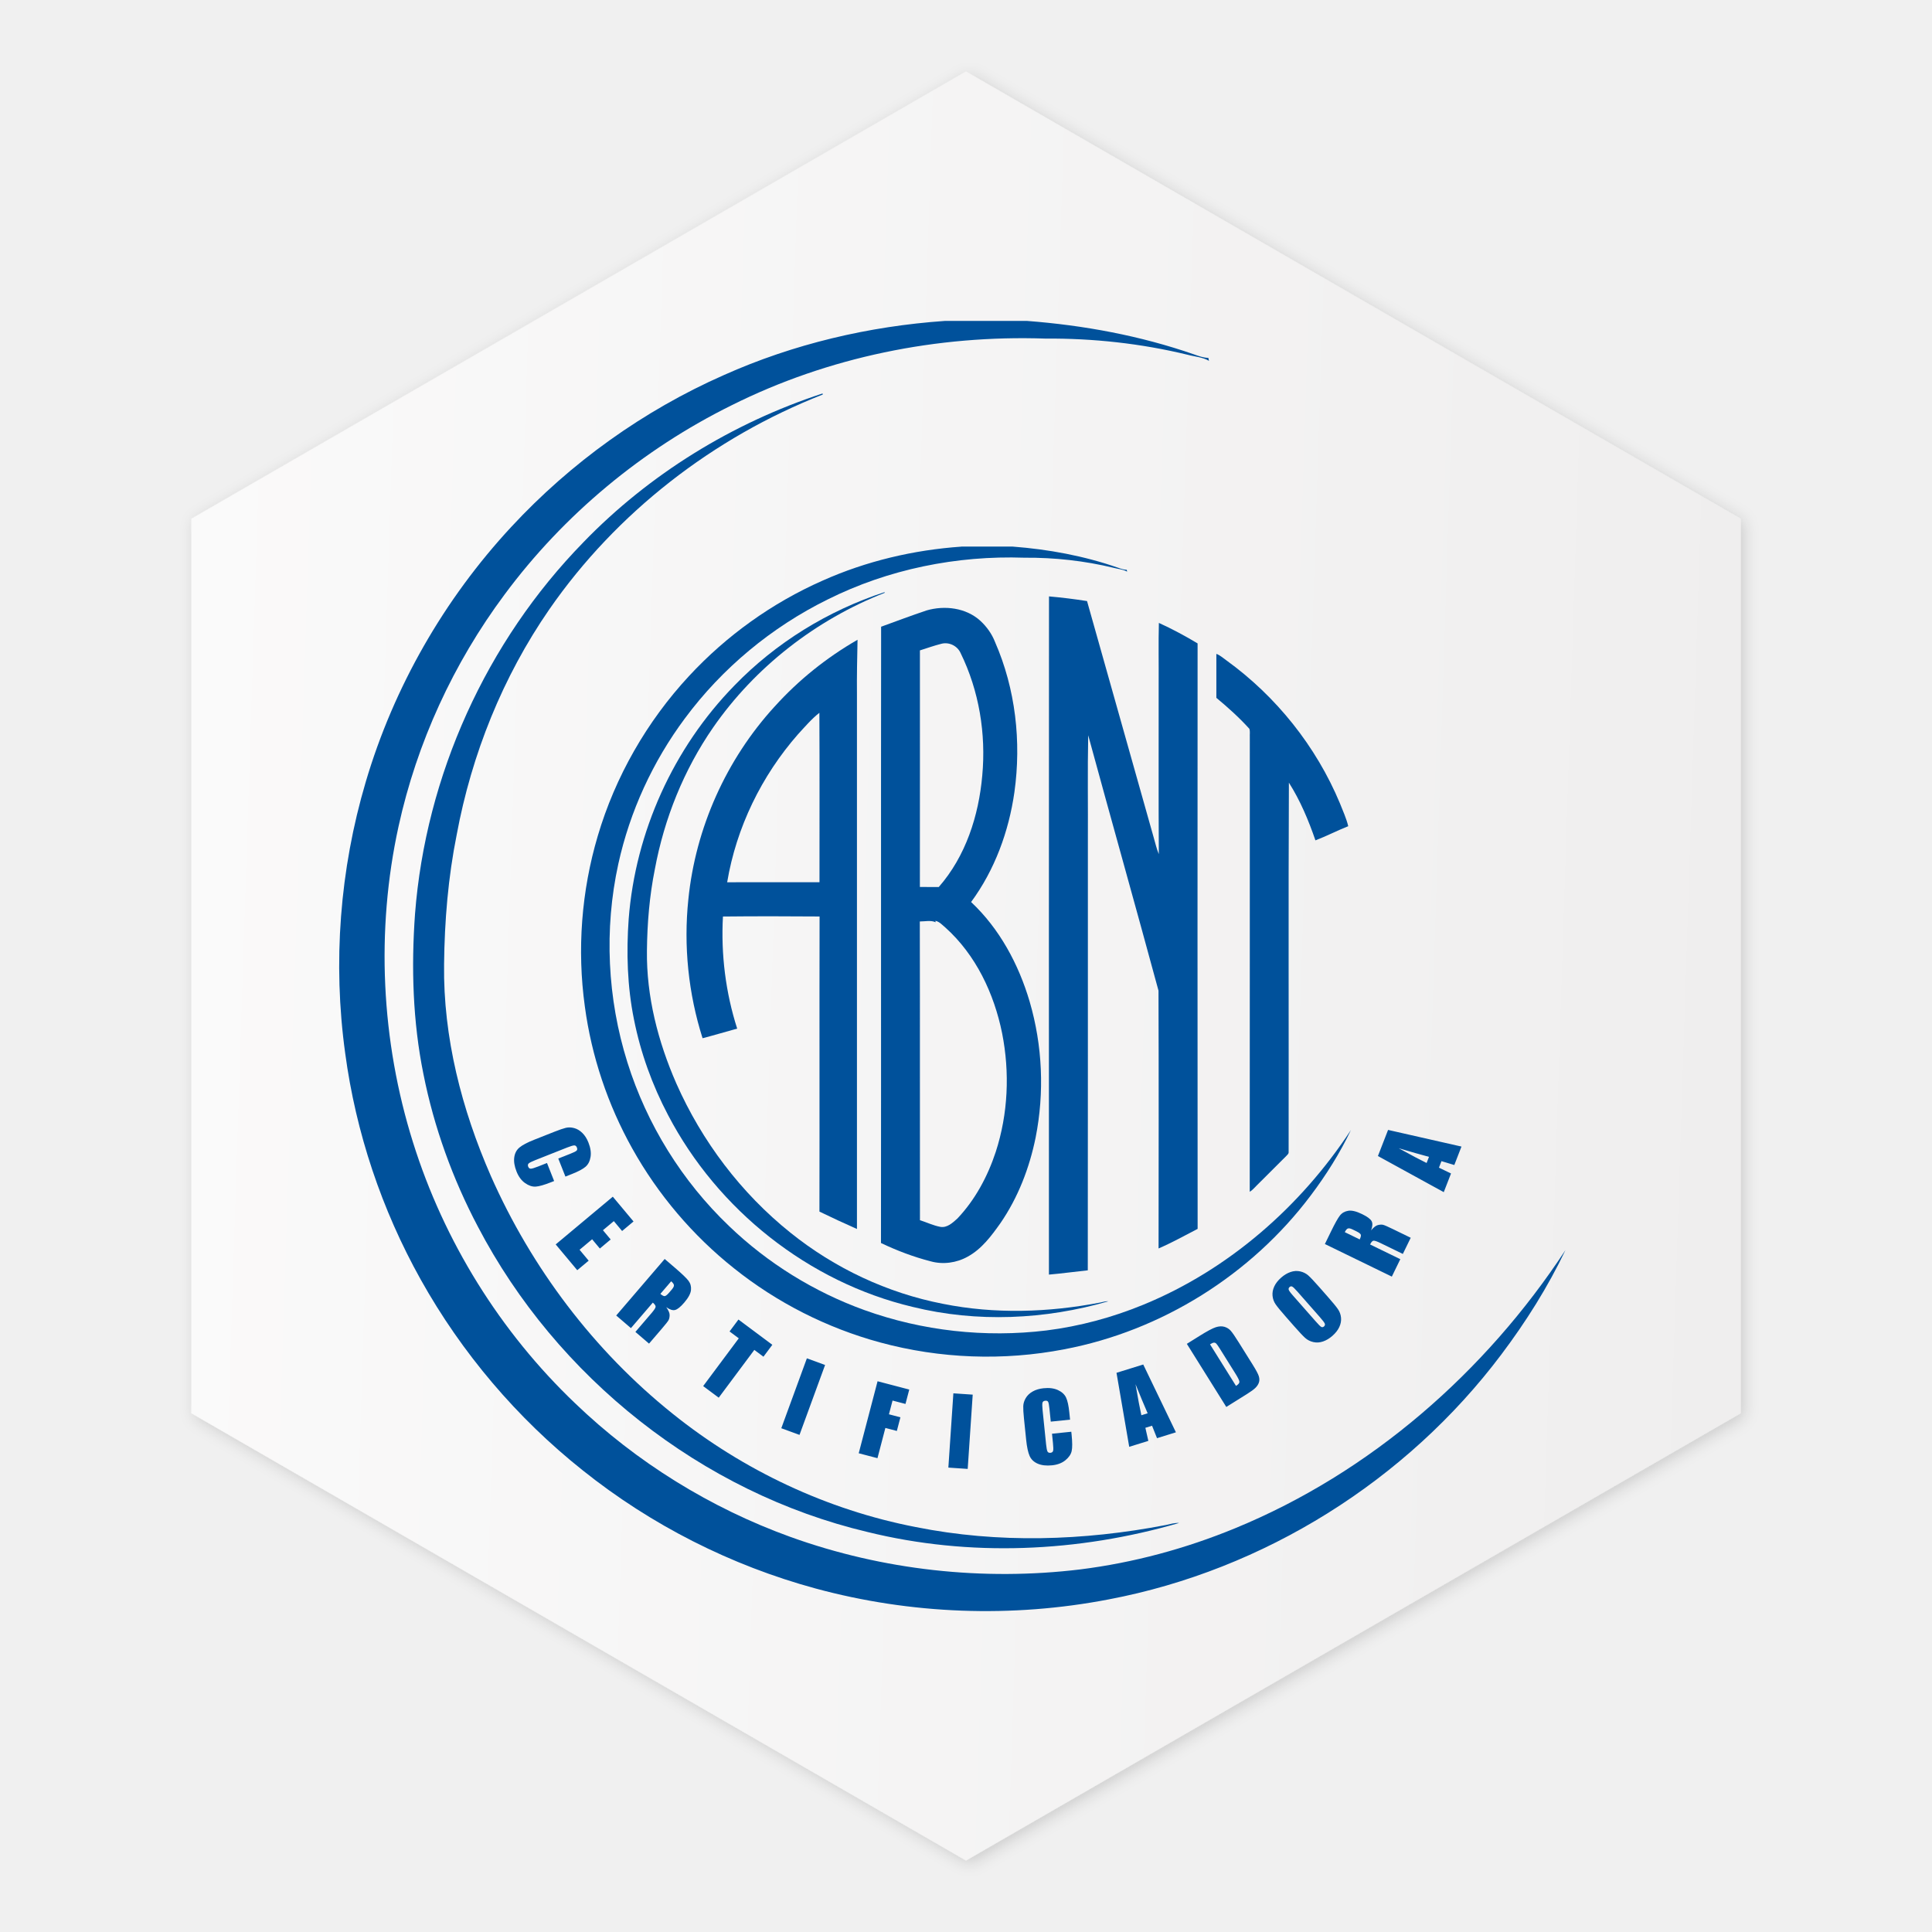
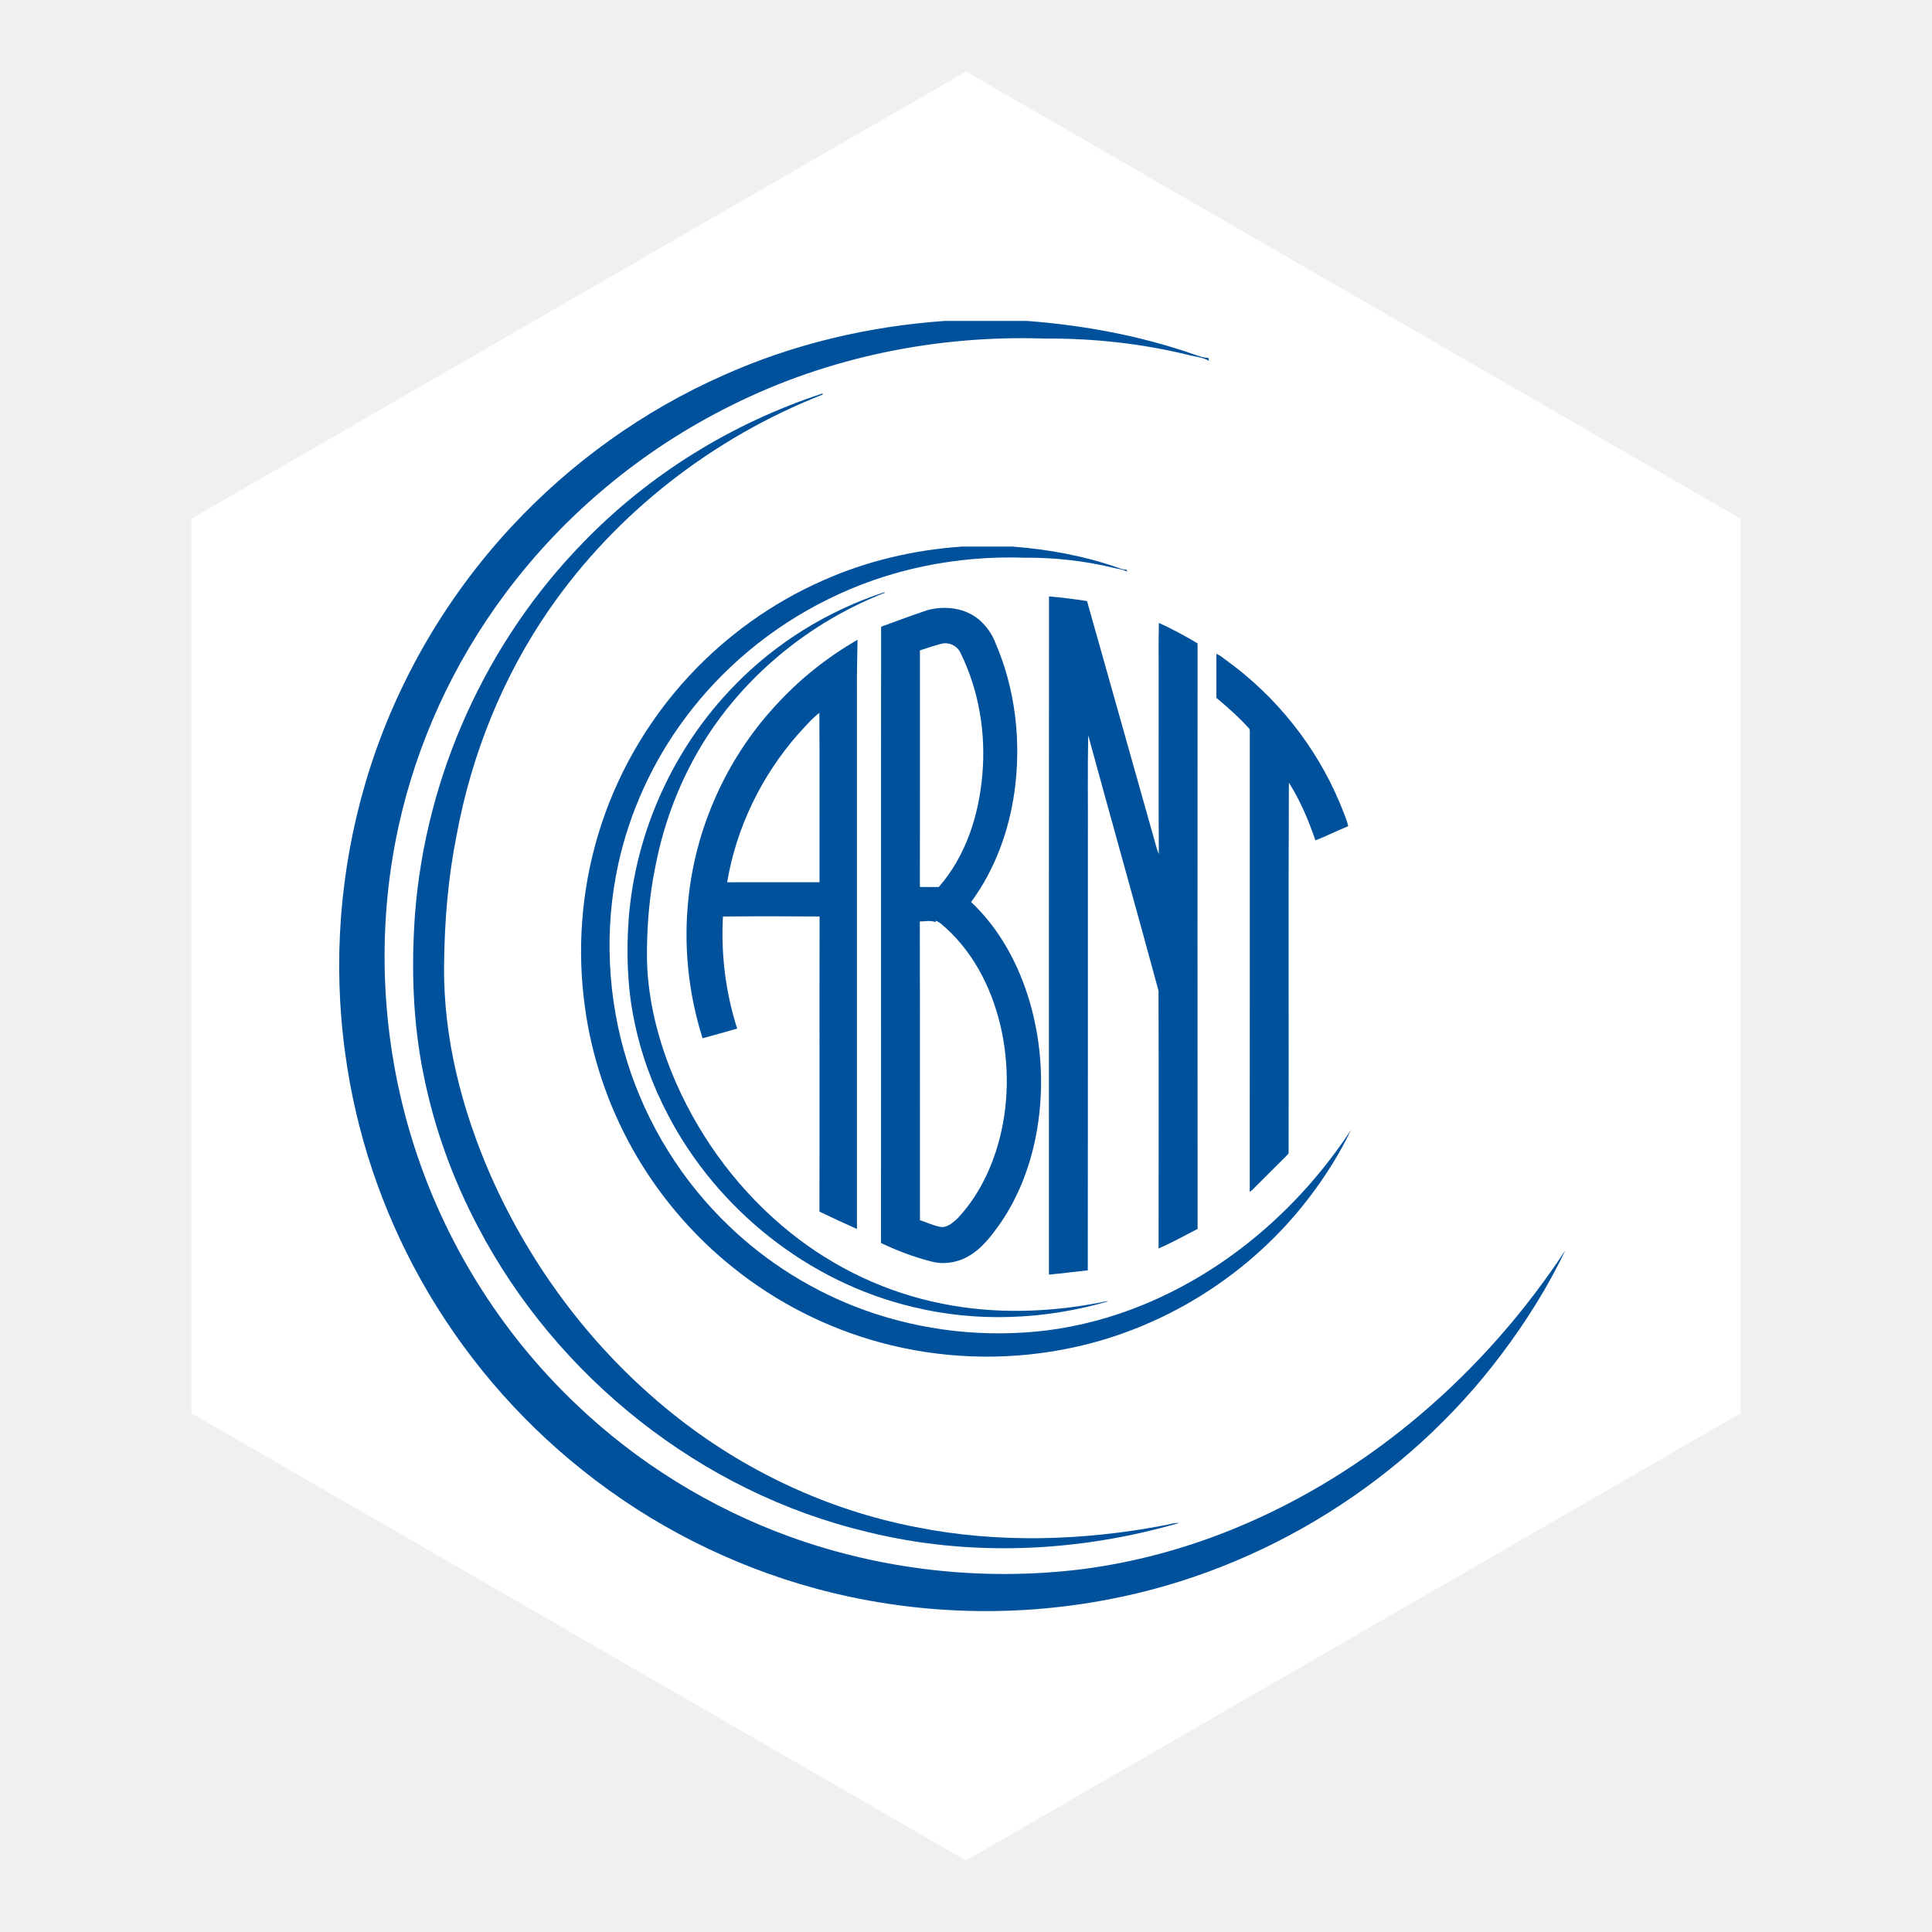
<svg xmlns="http://www.w3.org/2000/svg" id="Camada_1" data-name="Camada 1" viewBox="0 0 1080 1080">
-   <defs>
-     <style>
-       .cls-1 {
-         fill: #00519b;
-       }
- 
-       .cls-2 {
-         fill: url(#linear-gradient);
-         filter: url(#drop-shadow-1);
-       }
-     </style>
-     <linearGradient id="linear-gradient" x1="-4698.22" y1="3830.4" x2="-4754.09" y2="5562.28" gradientTransform="translate(5292.08 5267.96) rotate(90)" gradientUnits="userSpaceOnUse">
-       <stop offset="0" stop-color="#e8e7e7" />
-       <stop offset=".36" stop-color="#f1f0f0" />
-       <stop offset="1" stop-color="#fff" />
-     </linearGradient>
-     <filter id="drop-shadow-1" x="96.42" y="29.46" width="891.12" height="1025.04" filterUnits="userSpaceOnUse">
-       <feOffset dx="1.91" dy="1.91" />
-       <feGaussianBlur result="blur" stdDeviation="4.1" />
-       <feFlood flood-color="#000" flood-opacity=".15" />
-       <feComposite in2="blur" operator="in" />
-       <feComposite in="SourceGraphic" />
-     </filter>
-   </defs>
-   <polygon class="cls-2" points="973.01 790 973.01 290 540 40 106.99 290 106.99 790 540 1040 973.01 790" />
+   <polygon fill="#ffffff" points="973.01 790 973.01 290 540 40 106.99 290 106.99 790 540 1040 973.01 790" />
  <g>
-     <path class="cls-1" d="M537.38,305.55h28.77c19.96,1.52,39.83,5.18,58.76,11.78,1.6.56,3.21,1.16,4.94,1.19.07.35.15.69.23,1.04-2.3-1.33-5-1.45-7.51-2.13-16.33-3.96-33.14-5.8-49.94-5.67-37.85-1.3-76.12,6.42-110.05,23.39-31.32,15.46-58.94,38.39-79.74,66.46-17.94,24.1-30.76,52-37.2,81.35-8.01,36.57-6.13,75.21,5.08,110.91,10.85,34.66,30.6,66.5,56.9,91.57,21.55,20.71,47.52,36.77,75.63,46.92,32.37,11.65,67.5,15.52,101.65,11.38,18.67-2.34,36.98-7.29,54.37-14.45,47.53-19.54,87.83-54.82,115.92-97.62-6.18,12.97-13.87,25.19-22.52,36.66-33.28,44.27-83.3,75.6-137.74,85.93-34,6.57-69.49,5.26-102.91-3.82-29.68-8.06-57.68-22.24-81.7-41.44-23.08-18.34-42.51-41.24-56.88-66.98-13.69-24.5-22.78-51.59-26.51-79.41-4.39-31.79-1.9-64.5,7.21-95.26,9.81-33.23,27.48-64.07,51.04-89.46,20.93-22.58,46.46-40.88,74.63-53.31,24.45-10.93,50.89-17.15,77.57-19.01h0Z" />
-     <path class="cls-1" d="M410.53,383.22c23.16-23.92,52.31-41.86,83.94-52.21l.08.37c-38.39,15.05-72.45,41.44-95.97,75.39-16.34,23.64-27.27,50.87-32.51,79.1-3.01,14.97-4.27,30.26-4.43,45.52-.33,25.6,6.2,50.9,16.42,74.25,14.29,32.32,36.2,61.34,63.8,83.44,24.7,19.85,54.2,33.76,85.33,39.78,28.91,5.8,58.89,4.83,87.77-.72,1.53-.32,3.06-.82,4.66-.72-35.42,10.29-73.53,12.01-109.43,3.15-58.21-13.8-109.07-54.29-136.71-107.19-8.86-16.8-15.38-34.85-19.08-53.48-3.75-18.47-4.31-37.47-2.96-56.22,3.75-48.59,25.02-95.61,59.1-130.46h0Z" />
-     <path class="cls-1" d="M586.39,333.39c7.11.63,14.21,1.5,21.27,2.61,12.43,44.05,24.83,88.11,37.26,132.16.93,3.11,1.59,6.31,2.87,9.31-.22-31.87-.03-63.75-.09-95.63.08-11.21-.17-22.43.12-33.63,7.43,3.38,14.64,7.25,21.64,11.46-.03,109.09-.08,218.19.02,327.28-7.21,3.75-14.38,7.71-21.83,10.95.05-48.03.12-96.08-.04-144.11-12.91-47.63-26.31-95.15-39.3-142.78-.41,19.82-.07,39.65-.18,59.47-.03,79.88.06,159.77-.05,239.64-7.25.75-14.46,1.77-21.72,2.39,0-126.38-.06-252.76.04-379.13h0Z" />
-     <path class="cls-1" d="M514.18,515.12h0c.15,55.66-.02,111.33.08,166.99,3.78,1.18,7.4,2.95,11.32,3.7,3.86.71,6.93-2.27,9.57-4.61,9.97-10.51,16.96-23.56,21.47-37.26,6.94-21.32,7.91-44.4,3.57-66.36-4.48-22.15-14.68-43.79-31.69-59.05-1.73-1.44-3.3-3.3-5.61-3.79l.15.82c-2.62-1.27-5.96-.45-8.85-.45M514.24,363.56h0c0,44.08.03,88.17-.02,132.25,3.51.08,7.03,0,10.54.05,15.07-17.16,22.36-39.89,24.33-62.33,2.16-23.34-1.76-47.34-12.09-68.43-1.78-4.05-6.45-6.35-10.74-5.23-4.06,1.03-8.02,2.43-12.01,3.7h0ZM517.86,341.26c10.17-2.97,22.15-1.56,30.18,5.79,3.55,3.28,6.44,7.31,8.19,11.84,11.47,26.21,14.78,55.68,10.83,83.94-3.13,21.97-11,43.47-24.21,61.41,15.93,14.94,26.58,34.82,32.72,55.62,7.2,24.56,8.33,50.88,3.36,75.99-3.45,17.01-9.82,33.57-19.69,47.91-5.05,7.11-10.47,14.46-18.29,18.71-6.25,3.51-13.88,4.55-20.8,2.59-9.53-2.45-18.8-5.98-27.68-10.21.12-114.84-.05-229.67.08-344.51,8.42-3.05,16.8-6.22,25.3-9.06Z" />
-     <path class="cls-1" d="M446.15,410.39h0c-20.44,23.27-34.55,52.21-39.66,82.8,17.2-.06,34.41,0,51.61-.02-.02-31.57.1-63.14-.06-94.71-4.43,3.47-8.09,7.82-11.89,11.94M433.03,394.97c13.33-14.79,29.08-27.42,46.34-37.33-.21,10.13-.43,20.26-.33,30.39,0,99.66-.02,199.32,0,298.98-7.05-3.11-14.04-6.37-20.97-9.72.12-54.99-.05-109.98.08-164.97-18-.14-36.02-.17-54.02.02-1.16,21.15,1.49,42.48,7.96,62.66-6.46,1.76-12.87,3.7-19.35,5.37-7.93-24.96-10.68-51.54-7.95-77.59,4-39.88,21.18-78.26,48.24-107.82h0Z" />
-     <path class="cls-1" d="M679.96,365.53c2.11.75,3.74,2.33,5.55,3.58,27.93,20.18,50.22,48.11,63.5,79.91,1.65,4.24,3.61,8.39,4.66,12.83-6.18,2.46-12.12,5.53-18.33,7.92-3.86-11.19-8.47-22.25-14.84-32.26-.32,68.8-.03,137.62-.15,206.43.15,1.03-.79,1.64-1.36,2.31-5.55,5.48-11.03,11.02-16.56,16.52-1.23,1.19-2.32,2.57-3.82,3.45.08-84.75,0-169.51.04-254.26-.08-1.52.24-3.11-.25-4.56-5.66-6.27-11.96-11.92-18.45-17.31.02-8.19,0-16.37,0-24.56h0Z" />
-     <path class="cls-1" d="M528.18,179.39h45.83c31.8,2.42,63.43,8.25,93.59,18.76,2.54.9,5.12,1.85,7.87,1.9.11.55.23,1.11.37,1.66-3.66-2.12-7.97-2.31-11.96-3.4-26.01-6.31-52.79-9.23-79.54-9.04-60.29-2.07-121.24,10.23-175.29,37.25-49.88,24.63-93.88,61.15-127.01,105.85-28.58,38.39-49,82.83-59.25,129.58-12.76,58.25-9.76,119.8,8.09,176.66,17.29,55.21,48.74,105.92,90.63,145.85,34.33,32.99,75.69,58.56,120.46,74.73,51.56,18.55,107.52,24.71,161.9,18.12,29.73-3.73,58.9-11.61,86.6-23.02,75.71-31.12,139.89-87.31,184.63-155.48-9.85,20.66-22.1,40.12-35.87,58.39-53.01,70.52-132.69,120.41-219.4,136.86-54.15,10.46-110.67,8.37-163.91-6.08-47.28-12.84-91.87-35.43-130.13-66.01-36.76-29.22-67.71-65.69-90.6-106.68-21.8-39.03-36.28-82.17-42.22-126.49-7-50.63-3.03-102.73,11.49-151.73,15.63-52.92,43.77-102.04,81.3-142.48,33.33-35.96,74-65.12,118.88-84.92,38.94-17.41,81.05-27.31,123.55-30.27h0Z" />
-     <path class="cls-1" d="M326.13,303.11c36.89-38.11,83.32-66.67,133.69-83.16l.12.59c-61.15,23.98-115.4,66-152.86,120.08-26.03,37.65-43.44,81.03-51.78,125.98-4.79,23.84-6.8,48.2-7.06,72.51-.53,40.77,9.87,81.07,26.15,118.26,22.76,51.48,57.65,97.7,101.63,132.91,39.35,31.61,86.33,53.77,135.92,63.36,46.05,9.24,93.81,7.7,139.79-1.15,2.44-.52,4.87-1.3,7.42-1.14-56.41,16.39-117.12,19.13-174.29,5.02-92.71-21.98-173.73-86.46-217.75-170.73-14.11-26.75-24.49-55.5-30.4-85.18-5.97-29.42-6.86-59.68-4.71-89.55,5.98-77.39,39.85-152.29,94.14-207.79h0Z" />
-     <path class="cls-1" d="M798.81,646.69c-4.58-1.23-10.22-2.84-16.93-4.82,7.07,3.89,12.26,6.64,15.6,8.25l1.33-3.42ZM775.94,631.63l41.03,9.31-4,10.31-7.18-2.16-1.41,3.64,6.75,3.25-4.06,10.44-36.8-20.19,5.67-14.59ZM751.75,688.79l8.33,4.05c.53-1.09.75-1.92.66-2.5-.09-.58-.96-1.28-2.61-2.08l-2.06-1c-1.19-.58-2.07-.75-2.65-.51-.57.24-1.13.92-1.67,2.03ZM740.62,695.42l3.35-6.88c2.23-4.59,3.92-7.61,5.06-9.06,1.14-1.45,2.7-2.33,4.65-2.65,1.95-.32,4.52.3,7.71,1.85,2.91,1.42,4.69,2.73,5.34,3.94.65,1.2.56,2.92-.28,5.15,1.42-1.69,2.69-2.68,3.81-2.95,1.12-.27,2.06-.32,2.81-.16.75.16,2.63.98,5.65,2.45l9.88,4.81-4.4,9.04-12.45-6.06c-2-.97-3.32-1.42-3.95-1.34-.63.07-1.27.78-1.91,2.11l16.89,8.22-4.74,9.74-37.42-18.21ZM725.06,721.8c-1.27-1.45-2.17-2.31-2.69-2.58-.51-.26-1.01-.18-1.5.25-.41.36-.59.81-.52,1.33.07.51.81,1.58,2.22,3.19l12.83,14.58c1.59,1.81,2.65,2.87,3.16,3.16.52.3,1.04.22,1.57-.25.54-.47.67-1.03.4-1.65-.28-.62-1.23-1.85-2.84-3.69l-12.62-14.35ZM742.23,724.9c2.76,3.14,4.64,5.42,5.64,6.86,1.01,1.44,1.59,3.03,1.77,4.8.17,1.76-.15,3.52-.96,5.26-.81,1.74-2.1,3.39-3.86,4.93-1.67,1.47-3.41,2.51-5.22,3.13-1.81.62-3.6.75-5.37.36-1.77-.38-3.3-1.15-4.59-2.29-1.29-1.16-3.35-3.34-6.17-6.55l-4.7-5.35c-2.76-3.14-4.64-5.42-5.64-6.86-1.01-1.44-1.59-3.03-1.77-4.8-.17-1.76.15-3.52.96-5.26.81-1.74,2.1-3.39,3.86-4.93,1.67-1.47,3.41-2.51,5.22-3.13,1.81-.62,3.6-.75,5.37-.36,1.77.38,3.3,1.15,4.59,2.29,1.29,1.16,3.35,3.34,6.17,6.55l4.7,5.35ZM676.41,751.49l14.53,23.24c1.3-.81,1.94-1.58,1.9-2.3-.03-.73-.78-2.26-2.26-4.62l-8.58-13.72c-1-1.6-1.69-2.59-2.07-2.98-.39-.39-.81-.58-1.31-.56-.49,0-1.23.32-2.21.94ZM663.45,751.22l6.86-4.29c4.42-2.77,7.54-4.44,9.36-5.01,1.82-.57,3.42-.64,4.82-.22,1.39.42,2.55,1.14,3.46,2.15.92,1.02,2.42,3.19,4.51,6.54l7.73,12.36c1.98,3.17,3.16,5.38,3.52,6.63.37,1.26.38,2.42.02,3.48-.37,1.07-1.02,2.06-1.96,2.98-.94.92-2.51,2.06-4.7,3.43l-11.56,7.23-22.06-35.28ZM641.54,790.04c-1.89-4.35-4.15-9.77-6.77-16.25,1.35,7.95,2.44,13.73,3.26,17.34l3.51-1.09ZM639.08,762.77l18.26,37.9-10.56,3.28-2.78-6.96-3.73,1.16,1.66,7.31-10.69,3.32-7.11-41.37,14.95-4.64ZM598.17,793.59l-10.78,1.11-.74-7.19c-.21-2.09-.46-3.38-.74-3.88-.28-.49-.81-.7-1.59-.62-.87.09-1.4.46-1.57,1.11-.17.66-.15,2.03.06,4.13l1.97,19.21c.21,2.01.46,3.31.76,3.91.3.59.86.84,1.68.75.79-.08,1.29-.44,1.47-1.08.18-.64.16-2.1-.08-4.37l-.53-5.21,10.78-1.11.17,1.61c.44,4.29.45,7.37.03,9.22-.42,1.86-1.6,3.57-3.53,5.13-1.94,1.57-4.41,2.5-7.45,2.81-3.15.32-5.81.02-7.97-.91-2.16-.93-3.68-2.37-4.55-4.33-.87-1.96-1.51-4.96-1.93-9.01l-1.24-12.09c-.31-2.98-.43-5.23-.38-6.74.06-1.51.51-3.01,1.39-4.5.87-1.48,2.16-2.72,3.88-3.69,1.72-.98,3.74-1.58,6.08-1.82,3.17-.33,5.85.02,8.04,1.03,2.18,1.01,3.69,2.4,4.53,4.16.83,1.77,1.45,4.58,1.84,8.44l.4,3.93ZM543.75,779.61l-2.8,41.52-10.81-.73,2.8-41.52,10.81.73ZM490.57,772.13l17.71,4.64-2.11,8.04-7.23-1.89-2.01,7.68,6.41,1.68-2,7.63-6.41-1.68-4.42,16.9-10.48-2.75,10.54-40.26ZM461.23,763.03l-14.3,39.08-10.18-3.72,14.3-39.08,10.18,3.72ZM431.74,751.75l-4.97,6.66-5.1-3.8-19.9,26.7-8.69-6.48,19.9-26.7-5.15-3.84,4.97-6.66,18.94,14.12ZM375.19,716.25l-6.03,7.03c.92.79,1.67,1.21,2.25,1.27.58.06,1.48-.6,2.67-2l1.49-1.74c.86-1.01,1.25-1.82,1.16-2.43-.08-.62-.61-1.33-1.54-2.13ZM371.59,703.8l5.81,4.98c3.87,3.32,6.37,5.72,7.48,7.19,1.11,1.48,1.58,3.2,1.38,5.17-.19,1.97-1.44,4.3-3.74,6.99-2.11,2.46-3.83,3.84-5.17,4.16-1.33.33-2.97-.2-4.91-1.58,1.28,1.8,1.91,3.28,1.89,4.44-.02,1.15-.21,2.07-.56,2.75-.35.69-1.61,2.3-3.8,4.85l-7.15,8.34-7.63-6.54,9.01-10.51c1.45-1.69,2.21-2.85,2.29-3.48.09-.63-.43-1.42-1.56-2.39l-12.23,14.26-8.23-7.06,27.09-31.59ZM342.57,668.97l11.57,13.84-6.38,5.33-4.62-5.53-6.09,5.09,4.32,5.17-6.05,5.06-4.32-5.17-7.02,5.87,5.09,6.09-6.38,5.33-12.05-14.41,31.93-26.69ZM316.07,657.71l-3.99-10.08,6.72-2.66c1.96-.77,3.13-1.36,3.53-1.77.4-.4.45-.97.17-1.7-.32-.82-.82-1.22-1.5-1.21-.68.02-2,.4-3.96,1.18l-17.95,7.11c-1.88.75-3.06,1.34-3.55,1.79-.48.45-.57,1.06-.27,1.82.29.74.77,1.12,1.44,1.12.66,0,2.06-.42,4.19-1.26l4.87-1.93,3.99,10.08-1.51.6c-4.01,1.59-6.97,2.43-8.86,2.53-1.9.1-3.87-.57-5.9-2-2.03-1.44-3.6-3.57-4.73-6.41-1.17-2.94-1.6-5.58-1.29-7.92.31-2.33,1.28-4.19,2.93-5.55,1.65-1.37,4.36-2.8,8.15-4.3l11.3-4.47c2.79-1.1,4.91-1.83,6.38-2.2,1.47-.36,3.04-.33,4.7.12,1.66.44,3.2,1.34,4.61,2.73,1.41,1.39,2.54,3.17,3.4,5.36,1.17,2.96,1.57,5.63,1.19,8.02-.38,2.38-1.31,4.2-2.78,5.49-1.47,1.28-4.01,2.64-7.62,4.07l-3.68,1.46Z" />
+     <path fill="#00519b" d="M537.38,305.55h28.77c19.96,1.52,39.83,5.18,58.76,11.78,1.6.56,3.21,1.16,4.94,1.19.07.35.15.69.23,1.04-2.3-1.33-5-1.45-7.51-2.13-16.33-3.96-33.14-5.8-49.94-5.67-37.85-1.3-76.12,6.42-110.05,23.39-31.32,15.46-58.94,38.39-79.74,66.46-17.94,24.1-30.76,52-37.2,81.35-8.01,36.57-6.13,75.21,5.08,110.91,10.85,34.66,30.6,66.5,56.9,91.57,21.55,20.71,47.52,36.77,75.63,46.92,32.37,11.65,67.5,15.52,101.65,11.38,18.67-2.34,36.98-7.29,54.37-14.45,47.53-19.54,87.83-54.82,115.92-97.62-6.18,12.97-13.87,25.19-22.52,36.66-33.28,44.27-83.3,75.6-137.74,85.93-34,6.57-69.49,5.26-102.91-3.82-29.68-8.06-57.68-22.24-81.7-41.44-23.08-18.34-42.51-41.24-56.88-66.98-13.69-24.5-22.78-51.59-26.51-79.41-4.39-31.79-1.9-64.5,7.21-95.26,9.81-33.23,27.48-64.07,51.04-89.46,20.93-22.58,46.46-40.88,74.63-53.31,24.45-10.93,50.89-17.15,77.57-19.01h0Z" />
+     <path fill="#00519b" d="M410.53,383.22c23.16-23.92,52.31-41.86,83.94-52.21l.08.37c-38.39,15.05-72.45,41.44-95.97,75.39-16.34,23.64-27.27,50.87-32.51,79.1-3.01,14.97-4.27,30.26-4.43,45.52-.33,25.6,6.2,50.9,16.42,74.25,14.29,32.32,36.2,61.34,63.8,83.44,24.7,19.85,54.2,33.76,85.33,39.78,28.91,5.8,58.89,4.83,87.77-.72,1.53-.32,3.06-.82,4.66-.72-35.42,10.29-73.53,12.01-109.43,3.15-58.21-13.8-109.07-54.29-136.71-107.19-8.86-16.8-15.38-34.85-19.08-53.48-3.75-18.47-4.31-37.47-2.96-56.22,3.75-48.59,25.02-95.61,59.1-130.46h0Z" />
+     <path fill="#00519b" d="M586.39,333.39c7.11.63,14.21,1.5,21.27,2.61,12.43,44.05,24.83,88.11,37.26,132.16.93,3.11,1.59,6.31,2.87,9.31-.22-31.87-.03-63.75-.09-95.63.08-11.21-.17-22.43.12-33.63,7.43,3.38,14.64,7.25,21.64,11.46-.03,109.09-.08,218.19.02,327.28-7.21,3.75-14.38,7.71-21.83,10.95.05-48.03.12-96.08-.04-144.11-12.91-47.63-26.31-95.15-39.3-142.78-.41,19.82-.07,39.65-.18,59.47-.03,79.88.06,159.77-.05,239.64-7.25.75-14.46,1.77-21.72,2.39,0-126.38-.06-252.76.04-379.13h0Z" />
+     <path fill="#00519b" d="M514.18,515.12h0c.15,55.66-.02,111.33.08,166.99,3.78,1.18,7.4,2.95,11.32,3.7,3.86.71,6.93-2.27,9.57-4.61,9.97-10.51,16.96-23.56,21.47-37.26,6.94-21.32,7.91-44.4,3.57-66.36-4.48-22.15-14.68-43.79-31.69-59.05-1.73-1.44-3.3-3.3-5.61-3.79l.15.82c-2.62-1.27-5.96-.45-8.85-.45M514.24,363.56h0c0,44.08.03,88.17-.02,132.25,3.51.08,7.03,0,10.54.05,15.07-17.16,22.36-39.89,24.33-62.33,2.16-23.34-1.76-47.34-12.09-68.43-1.78-4.05-6.45-6.35-10.74-5.23-4.06,1.03-8.02,2.43-12.01,3.7h0ZM517.86,341.26c10.17-2.97,22.15-1.56,30.18,5.79,3.55,3.28,6.44,7.31,8.19,11.84,11.47,26.21,14.78,55.68,10.83,83.94-3.13,21.97-11,43.47-24.21,61.41,15.93,14.94,26.58,34.82,32.72,55.62,7.2,24.56,8.33,50.88,3.36,75.99-3.45,17.01-9.82,33.57-19.69,47.91-5.05,7.11-10.47,14.46-18.29,18.71-6.25,3.51-13.88,4.55-20.8,2.59-9.53-2.45-18.8-5.98-27.68-10.21.12-114.84-.05-229.67.08-344.51,8.42-3.05,16.8-6.22,25.3-9.06Z" />
+     <path fill="#00519b" d="M446.15,410.39h0c-20.44,23.27-34.55,52.21-39.66,82.8,17.2-.06,34.41,0,51.61-.02-.02-31.57.1-63.14-.06-94.71-4.43,3.47-8.09,7.82-11.89,11.94M433.03,394.97c13.33-14.79,29.08-27.42,46.34-37.33-.21,10.13-.43,20.26-.33,30.39,0,99.66-.02,199.32,0,298.98-7.05-3.11-14.04-6.37-20.97-9.72.12-54.99-.05-109.98.08-164.97-18-.14-36.02-.17-54.02.02-1.16,21.15,1.49,42.48,7.96,62.66-6.46,1.76-12.87,3.7-19.35,5.37-7.93-24.96-10.68-51.54-7.95-77.59,4-39.88,21.18-78.26,48.24-107.82h0Z" />
+     <path fill="#00519b" d="M679.96,365.53c2.11.75,3.74,2.33,5.55,3.58,27.93,20.18,50.22,48.11,63.5,79.91,1.65,4.24,3.61,8.39,4.66,12.83-6.18,2.46-12.12,5.53-18.33,7.92-3.86-11.19-8.47-22.25-14.84-32.26-.32,68.8-.03,137.62-.15,206.43.15,1.03-.79,1.64-1.36,2.31-5.55,5.48-11.03,11.02-16.56,16.52-1.23,1.19-2.32,2.57-3.82,3.45.08-84.75,0-169.51.04-254.26-.08-1.52.24-3.11-.25-4.56-5.66-6.27-11.96-11.92-18.45-17.31.02-8.19,0-16.37,0-24.56h0Z" />
+     <path fill="#00519b" d="M528.18,179.39h45.83c31.8,2.42,63.43,8.25,93.59,18.76,2.54.9,5.12,1.85,7.87,1.9.11.55.23,1.11.37,1.66-3.66-2.12-7.97-2.31-11.96-3.4-26.01-6.31-52.79-9.23-79.54-9.04-60.29-2.07-121.24,10.23-175.29,37.25-49.88,24.63-93.88,61.15-127.01,105.85-28.58,38.39-49,82.83-59.25,129.58-12.76,58.25-9.76,119.8,8.09,176.66,17.29,55.21,48.74,105.92,90.63,145.85,34.33,32.99,75.69,58.56,120.46,74.73,51.56,18.55,107.52,24.71,161.9,18.12,29.73-3.73,58.9-11.61,86.6-23.02,75.71-31.12,139.89-87.31,184.63-155.48-9.85,20.66-22.1,40.12-35.87,58.39-53.01,70.52-132.69,120.41-219.4,136.86-54.15,10.46-110.67,8.37-163.91-6.08-47.28-12.84-91.87-35.43-130.13-66.01-36.76-29.22-67.71-65.69-90.6-106.68-21.8-39.03-36.28-82.17-42.22-126.49-7-50.63-3.03-102.73,11.49-151.73,15.63-52.92,43.77-102.04,81.3-142.48,33.33-35.96,74-65.12,118.88-84.92,38.94-17.41,81.05-27.31,123.55-30.27h0Z" />
+     <path fill="#00519b" d="M326.13,303.11c36.89-38.11,83.32-66.67,133.69-83.16l.12.59c-61.15,23.98-115.4,66-152.86,120.08-26.03,37.65-43.44,81.03-51.78,125.98-4.79,23.84-6.8,48.2-7.06,72.51-.53,40.77,9.87,81.07,26.15,118.26,22.76,51.48,57.65,97.7,101.63,132.91,39.35,31.61,86.33,53.77,135.92,63.36,46.05,9.24,93.81,7.7,139.79-1.15,2.44-.52,4.87-1.3,7.42-1.14-56.41,16.39-117.12,19.13-174.29,5.02-92.71-21.98-173.73-86.46-217.75-170.73-14.11-26.75-24.49-55.5-30.4-85.18-5.97-29.42-6.86-59.68-4.71-89.55,5.98-77.39,39.85-152.29,94.14-207.79h0Z" />
  </g>
</svg>
